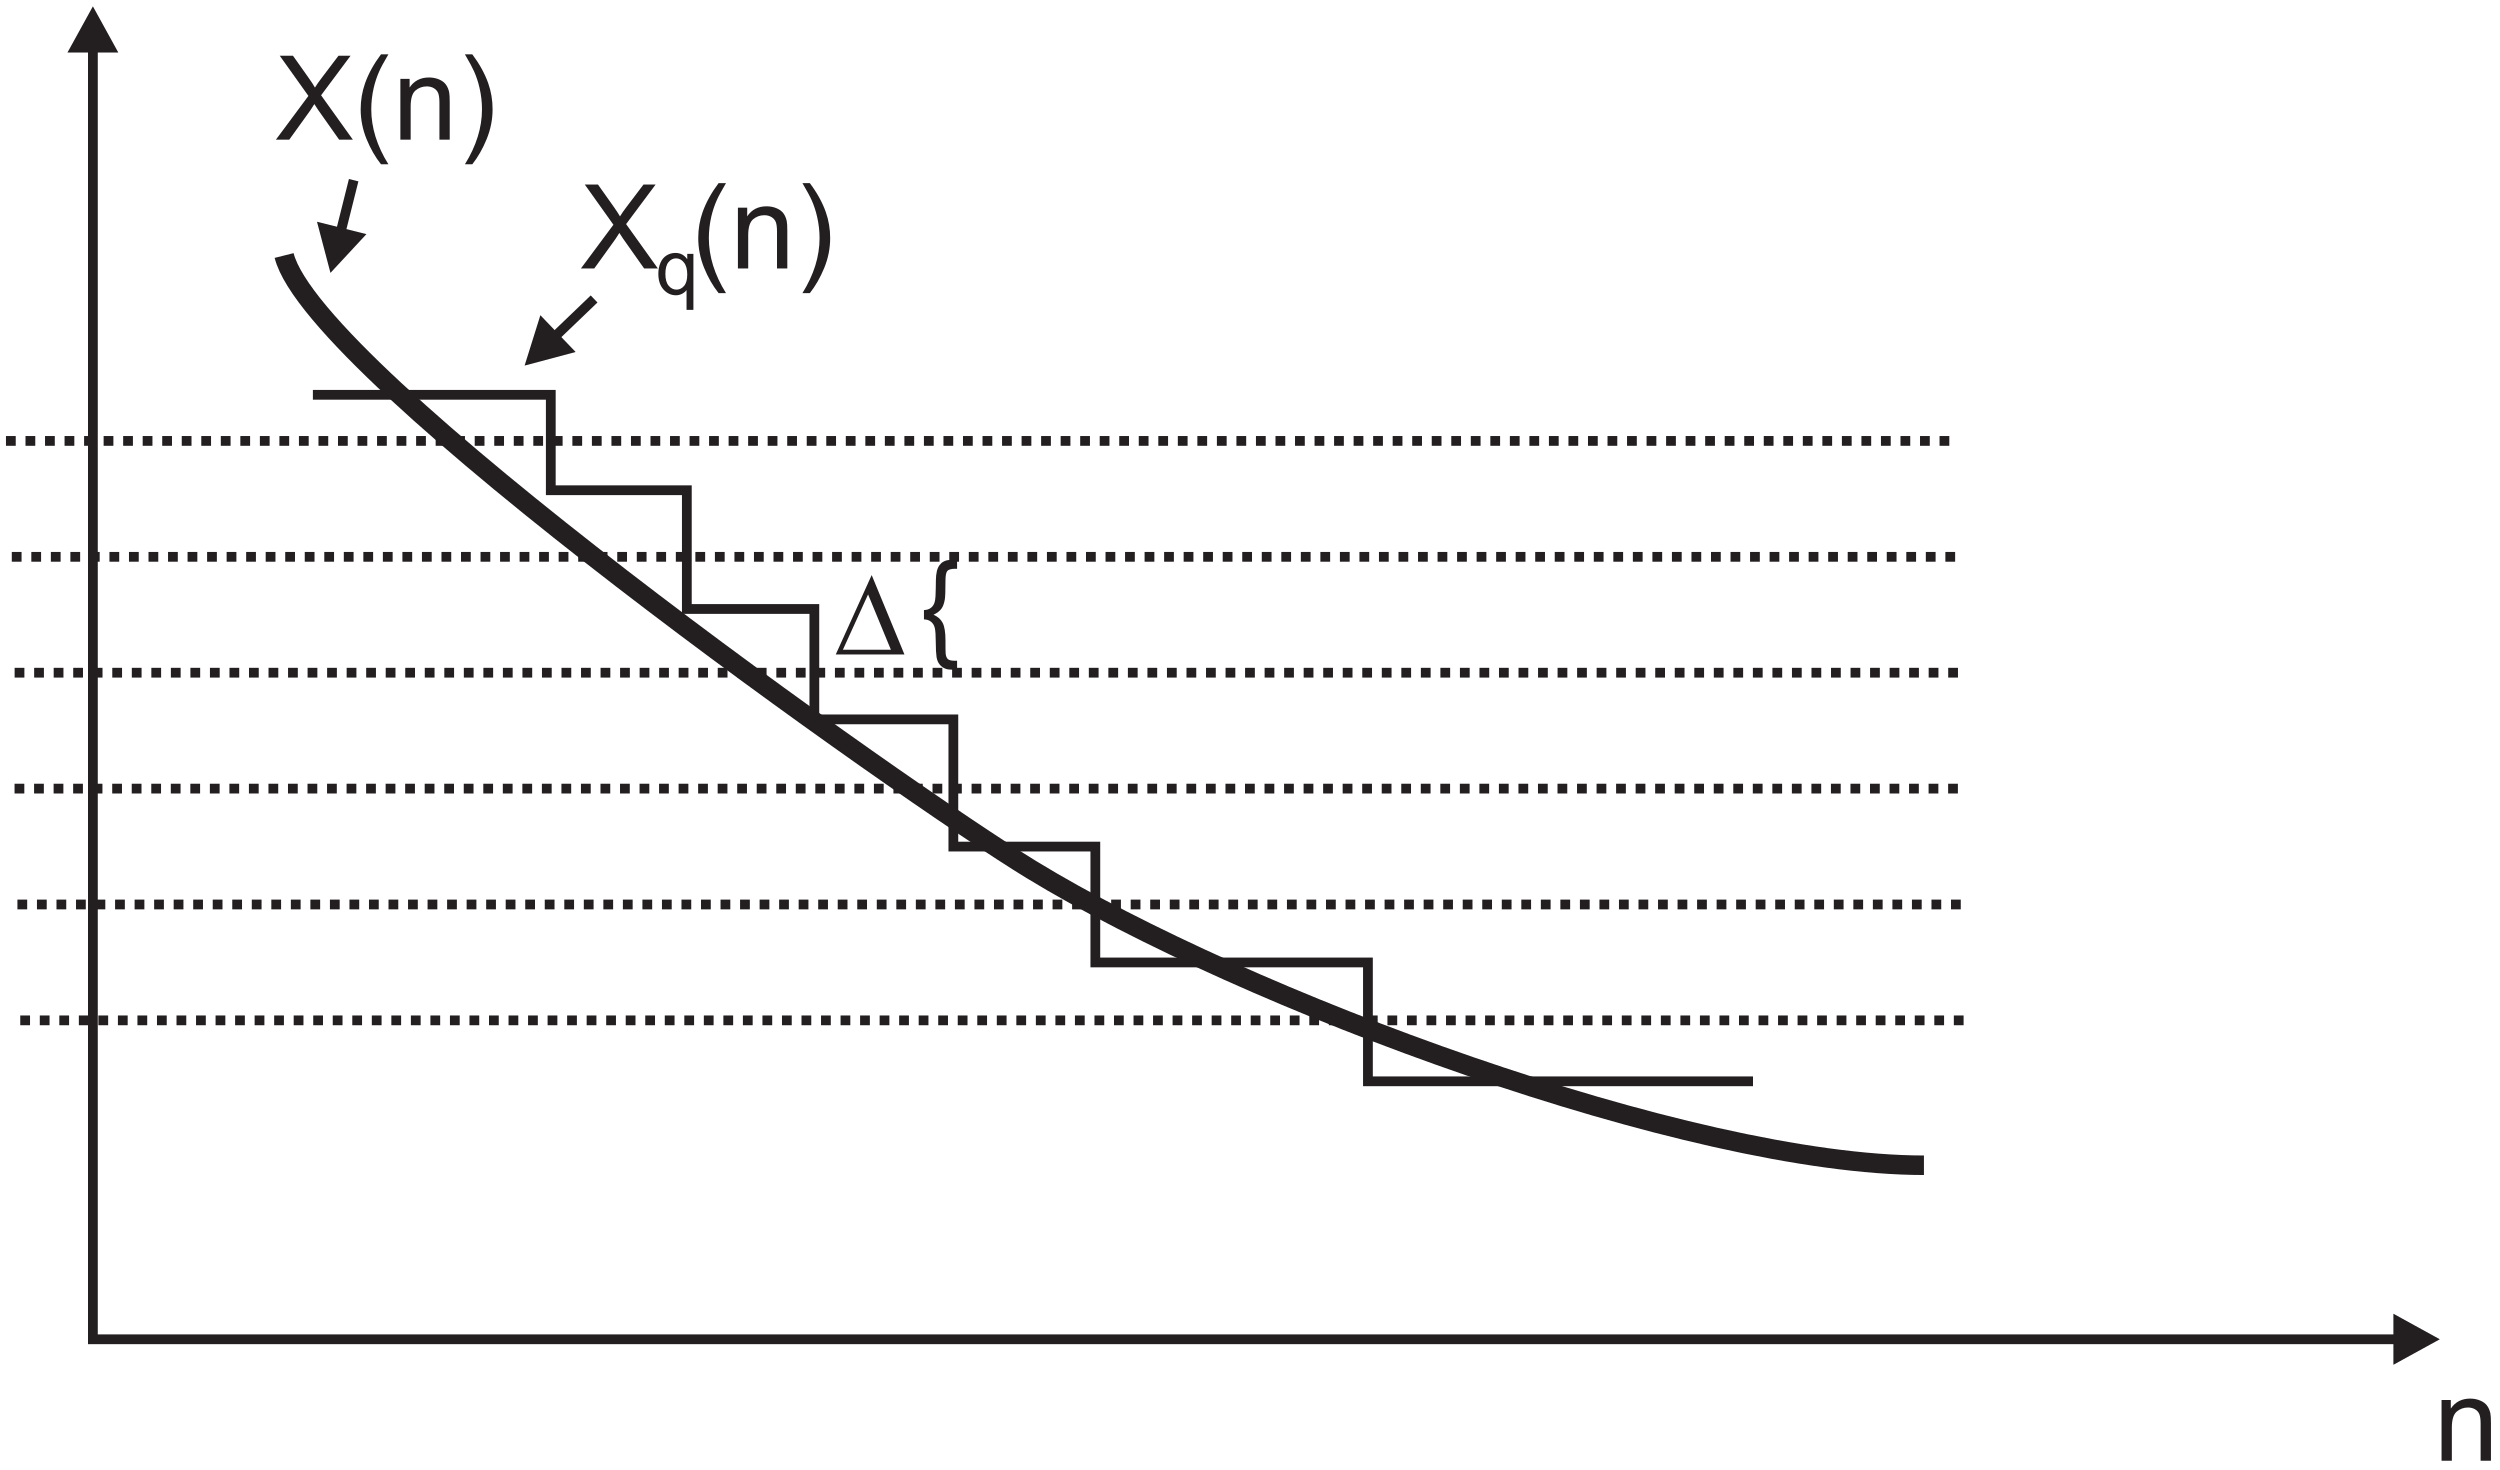
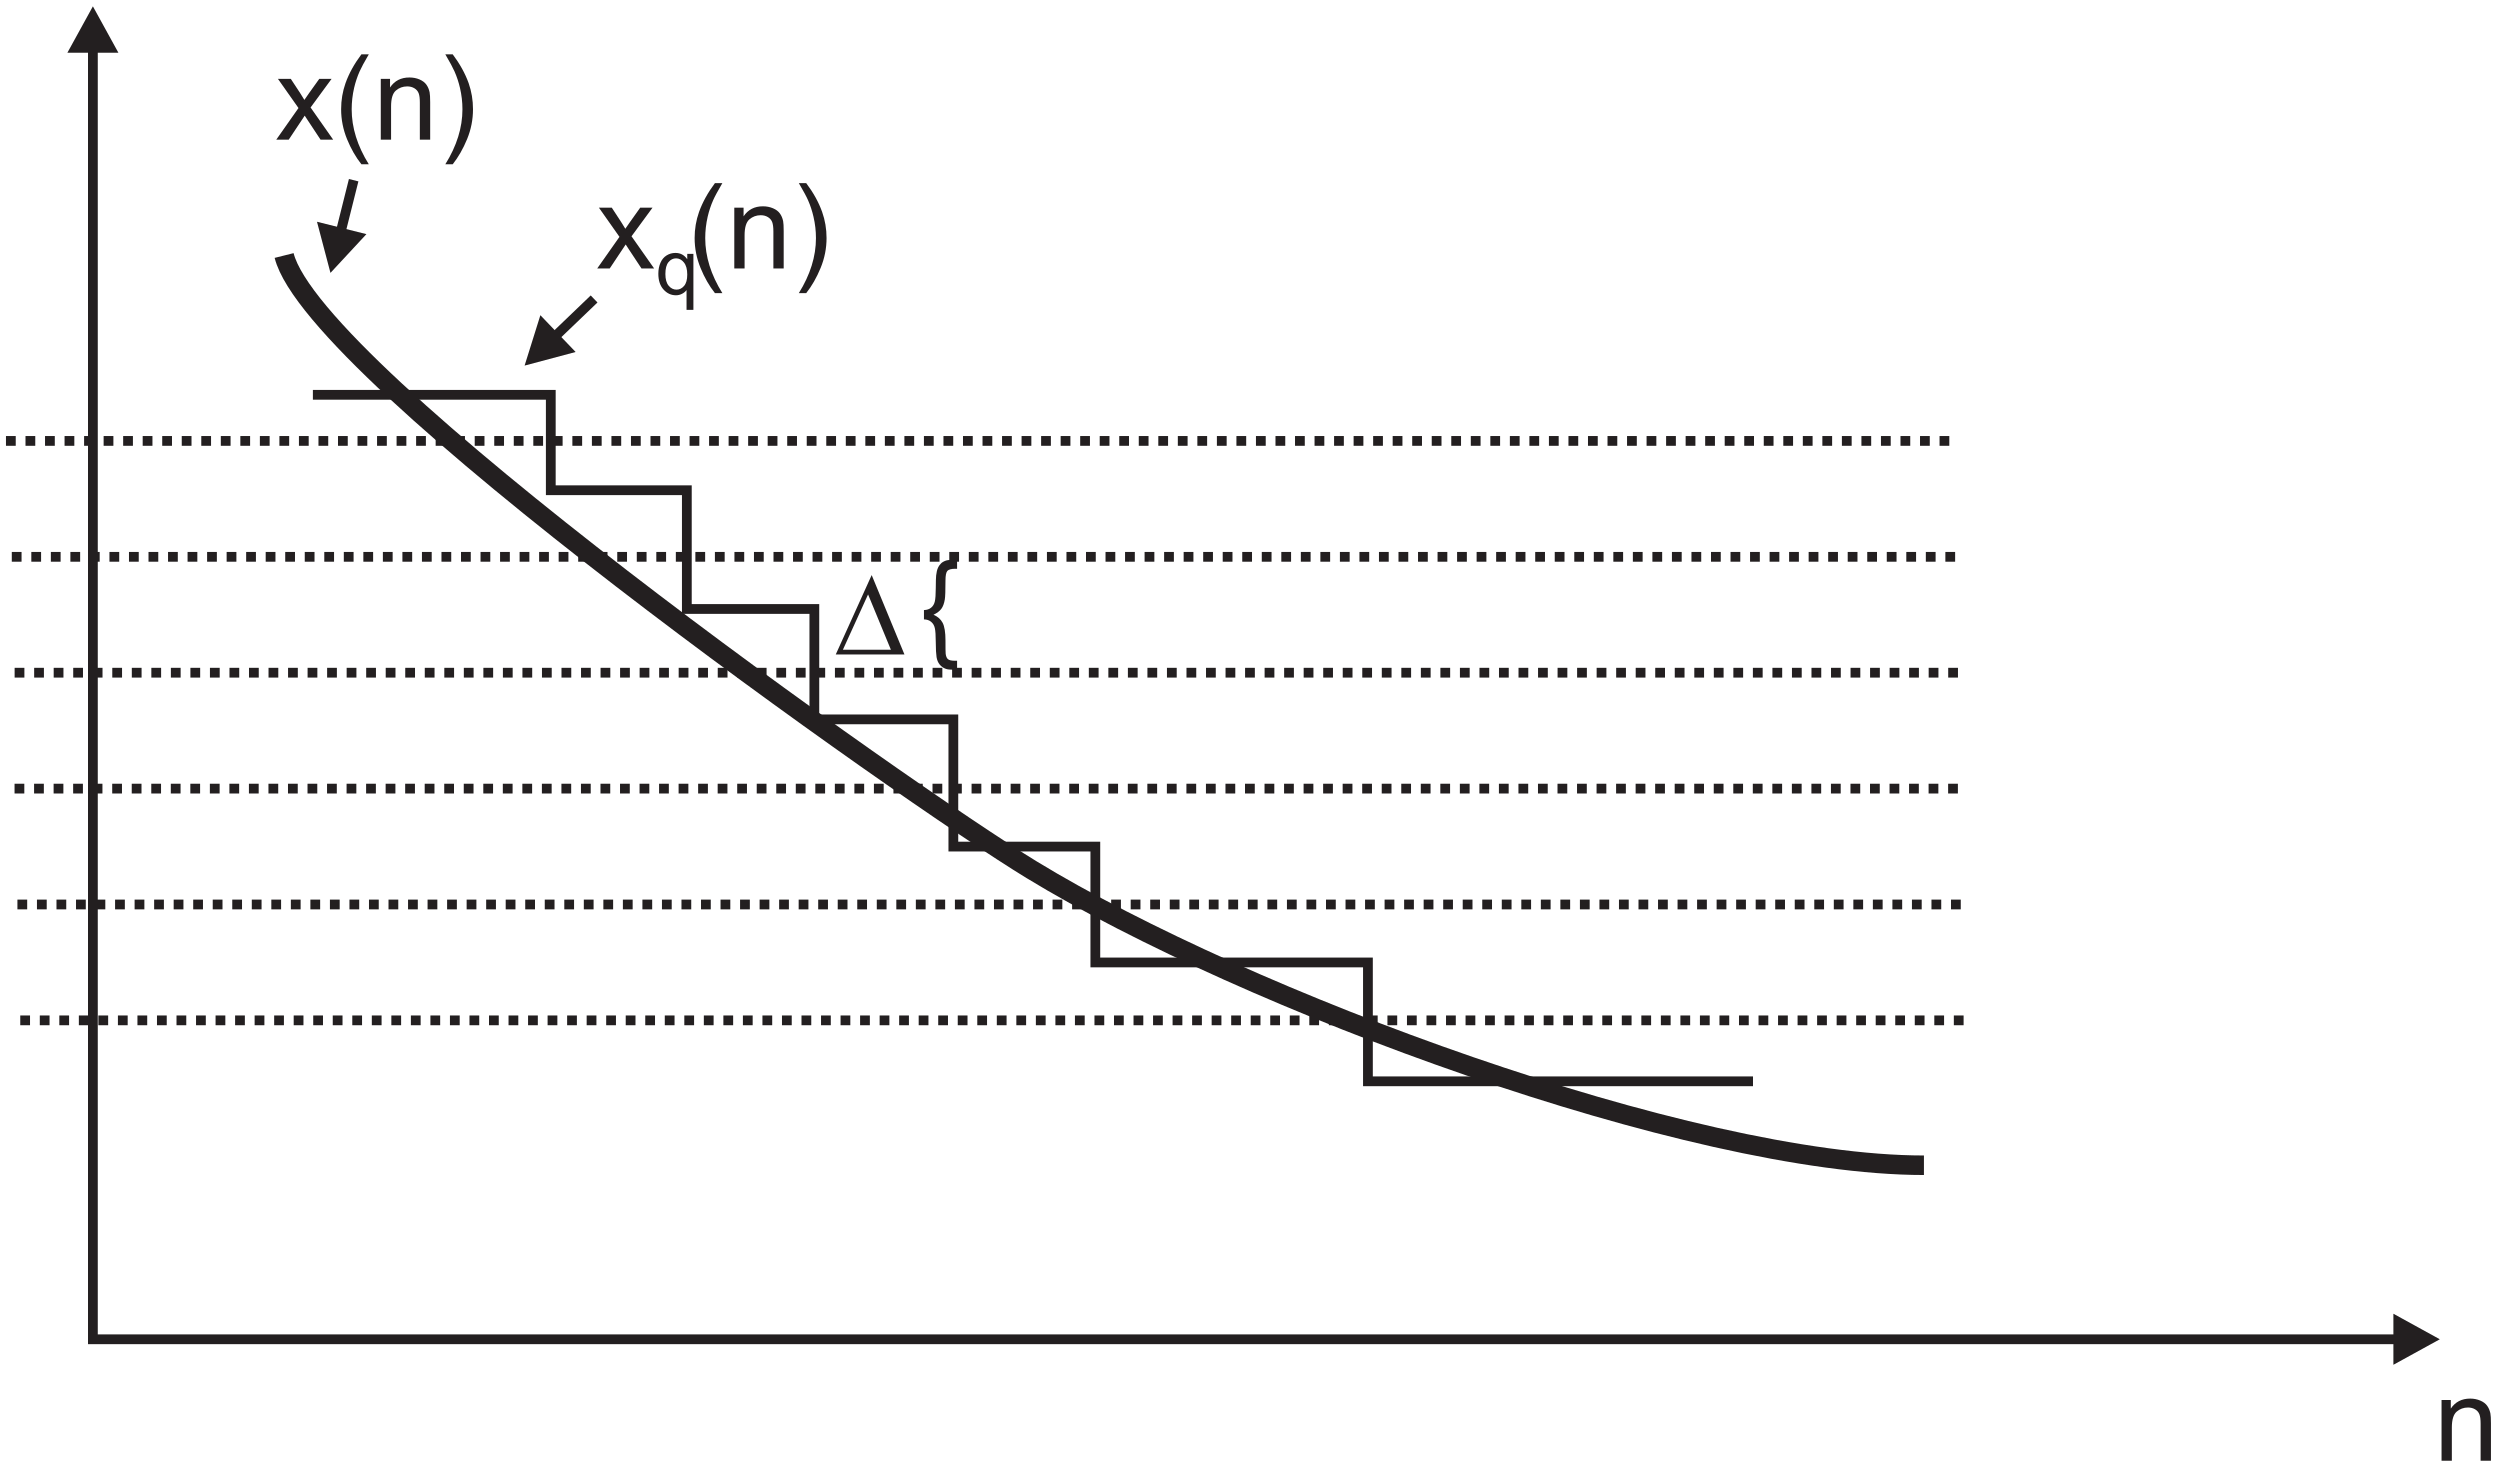
<svg xmlns="http://www.w3.org/2000/svg" width="261.772pt" height="153.885pt" viewBox="0 0 261.772 153.885" version="1.2">
  <defs>
    <clipPath id="clip1">
      <path d="M 7 0.5 L 13 0.5 L 13 6 L 7 6 Z M 7 0.5 " />
    </clipPath>
    <clipPath id="clip2">
      <path d="M 0.5 45 L 206 45 L 206 47 L 0.5 47 Z M 0.5 45 " />
    </clipPath>
    <clipPath id="clip3">
      <path d="M 0.5 57 L 206 57 L 206 59 L 0.5 59 Z M 0.5 57 " />
    </clipPath>
    <clipPath id="clip4">
      <path d="M 0.5 0.5 L 261.273 0.5 L 261.273 153.387 L 0.5 153.387 Z M 0.5 0.5 " />
    </clipPath>
    <clipPath id="clip5">
      <path d="M 24 0.5 L 96 0.5 L 96 69 L 24 69 Z M 24 0.5 " />
    </clipPath>
    <clipPath id="clip6">
      <path d="M 2 0.5 L 71 0.5 L 71 58 L 2 58 Z M 2 0.5 " />
    </clipPath>
  </defs>
  <g id="surface1">
-     <path style="fill:none;stroke-width:19.998;stroke-linecap:butt;stroke-linejoin:miter;stroke:rgb(13.73%,12.16%,12.549%);stroke-opacity:1;stroke-miterlimit:22.926;" d="M 180.446 2900.318 L 180.446 257.19 L 4899.696 257.19 " transform="matrix(0.051132,0,0,-0.051132,0.5,153.385)" />
+     <path style="fill:none;stroke-width:19.998;stroke-linecap:butt;stroke-linejoin:miter;stroke:rgb(13.73%,12.16%,12.549%);stroke-opacity:1;stroke-miterlimit:22.926;" d="M 180.446 2899.936 L 180.446 257.19 L 4899.696 257.19 " transform="matrix(0.051132,0,0,-0.051132,0.5,153.385)" />
    <g clip-path="url(#clip1)" clip-rule="nonzero">
-       <path style=" stroke:none;fill-rule:evenodd;fill:rgb(13.73%,12.16%,12.549%);fill-opacity:1;" d="M 12.391 5.504 L 9.727 0.664 L 7.062 5.504 Z M 12.391 5.504 " />
+       <path style=" stroke:none;fill-rule:evenodd;fill:rgb(13.73%,12.16%,12.549%);fill-opacity:1;" d="M 12.398 5.523 L 9.727 0.664 L 7.055 5.523 Z M 12.398 5.523 " />
    </g>
    <path style=" stroke:none;fill-rule:evenodd;fill:rgb(13.73%,12.16%,12.549%);fill-opacity:1;" d="M 250.609 137.559 L 255.469 140.234 L 250.609 142.906 Z M 250.609 137.559 " />
    <g clip-path="url(#clip2)" clip-rule="nonzero">
      <path style="fill:none;stroke-width:19.998;stroke-linecap:butt;stroke-linejoin:miter;stroke:rgb(13.73%,12.16%,12.549%);stroke-opacity:1;stroke-dasharray:19.998,19.998;stroke-miterlimit:22.926;" d="M 2.445 2096.868 L 4001.439 2096.868 " transform="matrix(0.051132,0,0,-0.051132,0.5,153.385)" />
    </g>
    <g clip-path="url(#clip3)" clip-rule="nonzero">
      <path style="fill:none;stroke-width:19.998;stroke-linecap:butt;stroke-linejoin:miter;stroke:rgb(13.73%,12.16%,12.549%);stroke-opacity:1;stroke-dasharray:19.998,19.998;stroke-miterlimit:22.926;" d="M 14.362 1859.507 L 4007.245 1859.507 " transform="matrix(0.051132,0,0,-0.051132,0.5,153.385)" />
    </g>
    <path style="fill:none;stroke-width:19.998;stroke-linecap:butt;stroke-linejoin:miter;stroke:rgb(13.73%,12.16%,12.549%);stroke-opacity:1;stroke-dasharray:19.998,19.998;stroke-miterlimit:22.926;" d="M 20.168 1622.223 L 4013.127 1622.223 " transform="matrix(0.051132,0,0,-0.051132,0.5,153.385)" />
    <path style="fill:none;stroke-width:19.998;stroke-linecap:butt;stroke-linejoin:miter;stroke:rgb(13.73%,12.16%,12.549%);stroke-opacity:1;stroke-dasharray:19.998,19.998;stroke-miterlimit:22.926;" d="M 20.016 1384.862 L 4018.933 1384.862 " transform="matrix(0.051132,0,0,-0.051132,0.5,153.385)" />
    <path style="fill:none;stroke-width:19.998;stroke-linecap:butt;stroke-linejoin:miter;stroke:rgb(13.73%,12.16%,12.549%);stroke-opacity:1;stroke-dasharray:19.998,19.998;stroke-miterlimit:22.926;" d="M 25.898 1147.578 L 4024.816 1147.578 " transform="matrix(0.051132,0,0,-0.051132,0.5,153.385)" />
    <path style="fill:none;stroke-width:19.998;stroke-linecap:butt;stroke-linejoin:miter;stroke:rgb(13.73%,12.16%,12.549%);stroke-opacity:1;stroke-dasharray:19.998,19.998;stroke-miterlimit:22.926;" d="M 31.704 910.294 L 4030.698 910.294 " transform="matrix(0.051132,0,0,-0.051132,0.5,153.385)" />
    <path style=" stroke:none;fill-rule:nonzero;fill:rgb(13.73%,12.16%,12.549%);fill-opacity:1;" d="M 94.703 68.527 L 87.512 68.527 L 91.273 60.215 Z M 93.285 68.035 L 90.895 62.242 L 88.258 68.035 L 93.285 68.035 " />
    <g clip-path="url(#clip4)" clip-rule="nonzero">
      <path style="fill:none;stroke-width:40;stroke-linecap:butt;stroke-linejoin:miter;stroke:rgb(13.73%,12.16%,12.549%);stroke-opacity:1;stroke-miterlimit:22.926;" d="M 572.049 2476.553 C 633.165 2231.858 1843.574 1376.841 2102.707 1218.779 C 2539.689 952.159 3449.787 613.574 3930.085 613.574 " transform="matrix(0.051132,0,0,-0.051132,0.5,153.385)" />
    </g>
    <path style=" stroke:none;fill-rule:nonzero;fill:rgb(13.73%,12.16%,12.549%);fill-opacity:1;" d="M 96.746 63.879 C 97.051 63.871 97.305 63.789 97.496 63.629 C 97.691 63.473 97.82 63.254 97.883 62.98 C 97.949 62.707 97.98 62.234 97.984 61.566 C 97.988 60.898 98 60.461 98.023 60.25 C 98.059 59.914 98.125 59.645 98.223 59.438 C 98.32 59.234 98.441 59.074 98.582 58.949 C 98.73 58.828 98.914 58.734 99.137 58.672 C 99.285 58.633 99.535 58.613 99.879 58.613 L 100.215 58.613 L 100.215 59.555 L 100.027 59.555 C 99.613 59.555 99.34 59.629 99.199 59.777 C 99.066 59.93 99 60.262 99 60.781 C 99 61.828 98.977 62.488 98.93 62.766 C 98.859 63.191 98.738 63.523 98.562 63.754 C 98.391 63.984 98.117 64.191 97.746 64.371 C 98.184 64.555 98.504 64.836 98.703 65.215 C 98.898 65.59 99 66.207 99 67.066 C 99 67.844 99.004 68.309 99.02 68.457 C 99.055 68.73 99.133 68.918 99.266 69.027 C 99.395 69.133 99.648 69.188 100.027 69.188 L 100.215 69.188 L 100.215 70.129 L 99.879 70.129 C 99.488 70.129 99.203 70.098 99.027 70.031 C 98.773 69.941 98.562 69.793 98.395 69.586 C 98.227 69.383 98.117 69.121 98.066 68.805 C 98.016 68.488 97.988 67.973 97.984 67.254 C 97.98 66.535 97.949 66.039 97.883 65.762 C 97.82 65.484 97.691 65.27 97.496 65.109 C 97.305 64.945 97.051 64.863 96.746 64.855 L 96.746 63.879 " />
-     <path style=" stroke:none;fill-rule:nonzero;fill:rgb(13.73%,12.16%,12.549%);fill-opacity:1;" d="M 60.828 28.109 L 64.23 23.531 L 61.234 19.324 L 62.613 19.324 L 64.211 21.578 C 64.543 22.047 64.777 22.406 64.918 22.656 C 65.113 22.336 65.344 22.004 65.613 21.656 L 67.379 19.324 L 68.645 19.324 L 65.559 23.465 L 68.883 28.109 L 67.445 28.109 L 65.234 24.977 C 65.109 24.797 64.984 24.602 64.852 24.391 C 64.656 24.707 64.516 24.926 64.43 25.047 L 62.227 28.109 L 60.828 28.109 " />
-     <path style=" stroke:none;fill-rule:nonzero;fill:rgb(13.73%,12.16%,12.549%);fill-opacity:1;" d="M 75.242 30.691 C 74.645 29.941 74.141 29.062 73.73 28.055 C 73.32 27.047 73.113 26.008 73.113 24.926 C 73.113 23.977 73.266 23.066 73.574 22.195 C 73.938 21.184 74.488 20.18 75.242 19.176 L 76.016 19.176 C 75.531 20.008 75.211 20.598 75.055 20.957 C 74.812 21.504 74.621 22.082 74.48 22.68 C 74.309 23.43 74.223 24.18 74.223 24.934 C 74.223 26.855 74.82 28.773 76.016 30.691 L 75.242 30.691 " />
-     <path style=" stroke:none;fill-rule:nonzero;fill:rgb(13.73%,12.16%,12.549%);fill-opacity:1;" d="M 77.266 28.109 L 77.266 21.746 L 78.238 21.746 L 78.238 22.652 C 78.707 21.953 79.379 21.602 80.262 21.602 C 80.645 21.602 81 21.672 81.32 21.809 C 81.641 21.945 81.883 22.129 82.043 22.352 C 82.203 22.574 82.312 22.84 82.379 23.148 C 82.418 23.348 82.438 23.699 82.438 24.195 L 82.438 28.109 L 81.359 28.109 L 81.359 24.238 C 81.359 23.801 81.316 23.473 81.234 23.254 C 81.148 23.035 81 22.863 80.789 22.734 C 80.574 22.602 80.324 22.535 80.035 22.535 C 79.574 22.535 79.18 22.684 78.844 22.973 C 78.512 23.266 78.344 23.82 78.344 24.633 L 78.344 28.109 L 77.266 28.109 " />
-     <path style=" stroke:none;fill-rule:nonzero;fill:rgb(13.73%,12.16%,12.549%);fill-opacity:1;" d="M 84.797 30.691 L 84.023 30.691 C 85.219 28.773 85.816 26.855 85.816 24.934 C 85.816 24.184 85.73 23.438 85.559 22.699 C 85.426 22.102 85.234 21.523 84.992 20.973 C 84.836 20.613 84.516 20.016 84.023 19.176 L 84.797 19.176 C 85.551 20.18 86.105 21.184 86.465 22.195 C 86.773 23.066 86.926 23.977 86.926 24.926 C 86.926 26.008 86.719 27.047 86.305 28.055 C 85.891 29.062 85.391 29.941 84.797 30.691 " />
+     <path style=" stroke:none;fill-rule:nonzero;fill:rgb(13.73%,12.16%,12.549%);fill-opacity:1;" d="M 62.535 28.109 L 64.863 24.801 L 62.711 21.746 L 64.059 21.746 L 65.035 23.238 C 65.219 23.523 65.367 23.758 65.477 23.953 C 65.652 23.688 65.816 23.453 65.965 23.25 L 67.035 21.746 L 68.324 21.746 L 66.125 24.742 L 68.492 28.109 L 67.168 28.109 L 65.863 26.133 L 65.516 25.598 L 63.844 28.109 L 62.535 28.109 " />
+     <path style=" stroke:none;fill-rule:nonzero;fill:rgb(13.73%,12.16%,12.549%);fill-opacity:1;" d="M 74.859 30.691 C 74.266 29.941 73.762 29.062 73.352 28.055 C 72.941 27.047 72.734 26.008 72.734 24.926 C 72.734 23.977 72.887 23.066 73.195 22.195 C 73.559 21.184 74.109 20.18 74.859 19.176 L 75.637 19.176 C 75.152 20.008 74.832 20.598 74.676 20.957 C 74.434 21.504 74.242 22.082 74.102 22.68 C 73.93 23.43 73.844 24.18 73.844 24.934 C 73.844 26.855 74.441 28.773 75.637 30.691 L 74.859 30.691 " />
+     <path style=" stroke:none;fill-rule:nonzero;fill:rgb(13.73%,12.16%,12.549%);fill-opacity:1;" d="M 76.887 28.109 L 76.887 21.746 L 77.859 21.746 L 77.859 22.652 C 78.328 21.953 79 21.602 79.883 21.602 C 80.266 21.602 80.621 21.672 80.941 21.809 C 81.262 21.945 81.504 22.129 81.66 22.352 C 81.824 22.574 81.934 22.84 82 23.148 C 82.039 23.348 82.059 23.699 82.059 24.195 L 82.059 28.109 L 80.98 28.109 L 80.98 24.238 C 80.98 23.801 80.938 23.473 80.855 23.254 C 80.77 23.035 80.621 22.863 80.41 22.734 C 80.195 22.602 79.945 22.535 79.656 22.535 C 79.195 22.535 78.801 22.684 78.465 22.973 C 78.133 23.266 77.965 23.82 77.965 24.633 L 77.965 28.109 L 76.887 28.109 " />
+     <path style=" stroke:none;fill-rule:nonzero;fill:rgb(13.73%,12.16%,12.549%);fill-opacity:1;" d="M 84.418 30.691 L 83.645 30.691 C 84.84 28.773 85.438 26.855 85.438 24.934 C 85.438 24.184 85.352 23.438 85.18 22.699 C 85.043 22.102 84.855 21.523 84.613 20.973 C 84.457 20.613 84.137 20.016 83.645 19.176 L 84.418 19.176 C 85.172 20.18 85.727 21.184 86.086 22.195 C 86.395 23.066 86.547 23.977 86.547 24.926 C 86.547 26.008 86.34 27.047 85.926 28.055 C 85.512 29.062 85.012 29.941 84.418 30.691 " />
    <path style=" stroke:none;fill-rule:nonzero;fill:rgb(13.73%,12.16%,12.549%);fill-opacity:1;" d="M 71.887 32.449 L 71.887 30.371 C 71.777 30.527 71.621 30.66 71.418 30.762 C 71.219 30.867 71.004 30.918 70.777 30.918 C 70.273 30.918 69.84 30.719 69.477 30.316 C 69.113 29.914 68.934 29.363 68.934 28.66 C 68.934 28.238 69.008 27.852 69.156 27.516 C 69.301 27.176 69.516 26.922 69.797 26.746 C 70.078 26.57 70.387 26.484 70.723 26.484 C 71.246 26.484 71.66 26.703 71.961 27.148 L 71.961 26.582 L 72.605 26.582 L 72.605 32.449 Z M 69.672 28.691 C 69.672 29.234 69.785 29.645 70.016 29.918 C 70.242 30.191 70.52 30.328 70.836 30.328 C 71.145 30.328 71.406 30.199 71.629 29.938 C 71.852 29.68 71.961 29.281 71.961 28.754 C 71.961 28.188 71.844 27.766 71.609 27.48 C 71.379 27.195 71.105 27.051 70.789 27.051 C 70.48 27.051 70.215 27.184 69.996 27.449 C 69.781 27.715 69.672 28.125 69.672 28.691 " />
    <path style=" stroke:none;fill-rule:nonzero;fill:rgb(13.73%,12.16%,12.549%);fill-opacity:1;" d="M 255.652 152.953 L 255.652 146.59 L 256.621 146.59 L 256.621 147.492 C 257.09 146.793 257.766 146.445 258.648 146.445 C 259.031 146.445 259.383 146.516 259.703 146.652 C 260.027 146.789 260.266 146.969 260.426 147.195 C 260.59 147.418 260.699 147.684 260.766 147.992 C 260.805 148.191 260.824 148.543 260.824 149.039 L 260.824 152.953 L 259.742 152.953 L 259.742 149.082 C 259.742 148.645 259.703 148.312 259.617 148.094 C 259.535 147.879 259.387 147.703 259.172 147.574 C 258.957 147.445 258.707 147.379 258.422 147.379 C 257.961 147.379 257.566 147.527 257.23 147.816 C 256.898 148.109 256.73 148.66 256.73 149.477 L 256.73 152.953 L 255.652 152.953 " />
    <path style="fill:none;stroke-width:19.998;stroke-linecap:butt;stroke-linejoin:miter;stroke:rgb(13.73%,12.16%,12.549%);stroke-opacity:1;stroke-miterlimit:22.926;" d="M 630.95 2191.292 L 1118.123 2191.292 L 1118.123 1995.873 L 1396.737 1995.873 L 1396.737 1752.706 L 1657.857 1752.706 L 1657.857 1526.652 L 1942.506 1526.652 L 1942.506 1266.144 L 2233.267 1266.144 L 2233.267 1028.86 L 2791.488 1028.86 L 2791.488 785.464 L 3580.042 785.464 " transform="matrix(0.051132,0,0,-0.051132,0.5,153.385)" />
    <g clip-path="url(#clip5)" clip-rule="nonzero">
      <path style="fill:none;stroke-width:19.998;stroke-linecap:butt;stroke-linejoin:miter;stroke:rgb(13.73%,12.16%,12.549%);stroke-opacity:1;stroke-miterlimit:22.926;" d="M 1206.818 2387.552 L 1126.985 2311.004 " transform="matrix(0.051132,0,0,-0.051132,0.5,153.385)" />
    </g>
    <path style=" stroke:none;fill-rule:evenodd;fill:rgb(13.73%,12.16%,12.549%);fill-opacity:1;" d="M 60.27 36.855 L 54.93 38.281 L 56.582 33.004 Z M 60.27 36.855 " />
-     <path style=" stroke:none;fill-rule:nonzero;fill:rgb(13.73%,12.16%,12.549%);fill-opacity:1;" d="M 28.891 14.621 L 32.293 10.043 L 29.293 5.836 L 30.676 5.836 L 32.273 8.09 C 32.605 8.555 32.84 8.914 32.977 9.168 C 33.176 8.848 33.406 8.516 33.676 8.168 L 35.441 5.836 L 36.707 5.836 L 33.621 9.977 L 36.945 14.621 L 35.508 14.621 L 33.297 11.488 C 33.172 11.305 33.047 11.109 32.914 10.898 C 32.715 11.219 32.578 11.438 32.492 11.559 L 30.289 14.621 L 28.891 14.621 " />
-     <path style=" stroke:none;fill-rule:nonzero;fill:rgb(13.73%,12.16%,12.549%);fill-opacity:1;" d="M 39.895 17.203 C 39.297 16.453 38.797 15.574 38.383 14.566 C 37.973 13.559 37.766 12.516 37.766 11.438 C 37.766 10.488 37.922 9.578 38.23 8.703 C 38.59 7.695 39.145 6.688 39.895 5.688 L 40.668 5.688 C 40.184 6.516 39.863 7.109 39.711 7.465 C 39.465 8.016 39.273 8.594 39.133 9.191 C 38.961 9.938 38.875 10.688 38.875 11.445 C 38.875 13.367 39.473 15.285 40.668 17.203 L 39.895 17.203 " />
-     <path style=" stroke:none;fill-rule:nonzero;fill:rgb(13.73%,12.16%,12.549%);fill-opacity:1;" d="M 41.922 14.621 L 41.922 8.258 L 42.891 8.258 L 42.891 9.16 C 43.359 8.461 44.035 8.113 44.914 8.113 C 45.301 8.113 45.652 8.18 45.973 8.316 C 46.297 8.457 46.535 8.637 46.695 8.863 C 46.855 9.086 46.965 9.352 47.031 9.656 C 47.07 9.859 47.09 10.207 47.09 10.707 L 47.09 14.621 L 46.012 14.621 L 46.012 10.75 C 46.012 10.309 45.969 9.98 45.887 9.762 C 45.801 9.547 45.652 9.371 45.441 9.242 C 45.227 9.113 44.977 9.047 44.688 9.047 C 44.227 9.047 43.832 9.195 43.496 9.484 C 43.164 9.777 43 10.328 43 11.145 L 43 14.621 L 41.922 14.621 " />
-     <path style=" stroke:none;fill-rule:nonzero;fill:rgb(13.73%,12.16%,12.549%);fill-opacity:1;" d="M 49.453 17.203 L 48.68 17.203 C 49.871 15.285 50.469 13.367 50.469 11.445 C 50.469 10.691 50.383 9.949 50.211 9.207 C 50.078 8.609 49.887 8.035 49.645 7.484 C 49.488 7.125 49.168 6.523 48.68 5.688 L 49.453 5.688 C 50.203 6.688 50.758 7.695 51.117 8.703 C 51.426 9.578 51.578 10.488 51.578 11.438 C 51.578 12.516 51.371 13.559 50.957 14.566 C 50.547 15.574 50.043 16.453 49.453 17.203 " />
+     <path style=" stroke:none;fill-rule:nonzero;fill:rgb(13.73%,12.16%,12.549%);fill-opacity:1;" d="M 28.93 14.621 L 31.254 11.312 L 29.102 8.258 L 30.449 8.258 L 31.43 9.75 C 31.609 10.031 31.758 10.27 31.871 10.461 C 32.047 10.199 32.207 9.965 32.355 9.762 L 33.43 8.258 L 34.719 8.258 L 32.52 11.254 L 34.883 14.621 L 33.562 14.621 L 32.254 12.641 L 31.906 12.109 L 30.234 14.621 L 28.93 14.621 " />
+     <path style=" stroke:none;fill-rule:nonzero;fill:rgb(13.73%,12.16%,12.549%);fill-opacity:1;" d="M 37.844 17.203 C 37.25 16.453 36.746 15.574 36.336 14.566 C 35.926 13.559 35.719 12.516 35.719 11.438 C 35.719 10.488 35.871 9.578 36.18 8.703 C 36.539 7.695 37.094 6.688 37.844 5.688 L 38.617 5.688 C 38.133 6.516 37.816 7.109 37.66 7.465 C 37.414 8.016 37.223 8.594 37.082 9.191 C 36.91 9.938 36.824 10.688 36.824 11.445 C 36.824 13.367 37.422 15.285 38.617 17.203 L 37.844 17.203 " />
+     <path style=" stroke:none;fill-rule:nonzero;fill:rgb(13.73%,12.16%,12.549%);fill-opacity:1;" d="M 39.871 14.621 L 39.871 8.258 L 40.84 8.258 L 40.84 9.16 C 41.309 8.461 41.984 8.113 42.867 8.113 C 43.25 8.113 43.602 8.18 43.922 8.316 C 44.246 8.457 44.484 8.637 44.645 8.863 C 44.805 9.086 44.918 9.352 44.984 9.656 C 45.02 9.859 45.043 10.207 45.043 10.707 L 45.043 14.621 L 43.961 14.621 L 43.961 10.75 C 43.961 10.309 43.922 9.98 43.836 9.762 C 43.754 9.547 43.605 9.371 43.391 9.242 C 43.176 9.113 42.926 9.047 42.637 9.047 C 42.18 9.047 41.785 9.195 41.449 9.484 C 41.113 9.777 40.949 10.328 40.949 11.145 L 40.949 14.621 L 39.871 14.621 " />
+     <path style=" stroke:none;fill-rule:nonzero;fill:rgb(13.73%,12.16%,12.549%);fill-opacity:1;" d="M 47.402 17.203 L 46.629 17.203 C 47.824 15.285 48.422 13.367 48.422 11.445 C 48.422 10.691 48.336 9.949 48.164 9.207 C 48.027 8.609 47.836 8.035 47.594 7.484 C 47.438 7.125 47.117 6.523 46.629 5.688 L 47.402 5.688 C 48.152 6.688 48.707 7.695 49.07 8.703 C 49.375 9.578 49.527 10.488 49.527 11.438 C 49.527 12.516 49.324 13.559 48.91 14.566 C 48.496 15.574 47.992 16.453 47.402 17.203 " />
    <g clip-path="url(#clip6)" clip-rule="nonzero">
      <path style="fill:none;stroke-width:19.998;stroke-linecap:butt;stroke-linejoin:miter;stroke:rgb(13.73%,12.16%,12.549%);stroke-opacity:1;stroke-miterlimit:22.926;" d="M 714.45 2630.795 L 687.941 2524.987 " transform="matrix(0.051132,0,0,-0.051132,0.5,153.385)" />
    </g>
    <path style=" stroke:none;fill-rule:evenodd;fill:rgb(13.73%,12.16%,12.549%);fill-opacity:1;" d="M 38.367 24.516 L 34.602 28.574 L 33.191 23.219 Z M 38.367 24.516 " />
  </g>
</svg>
